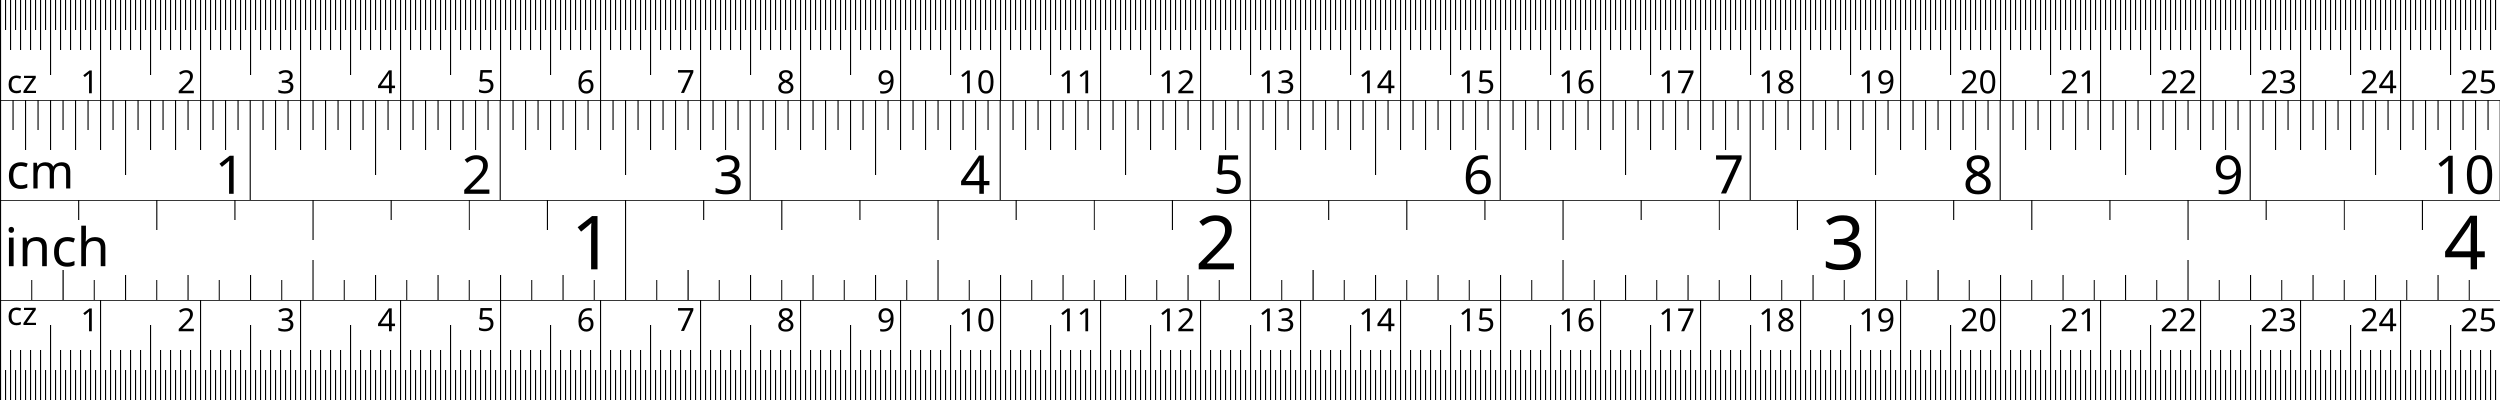
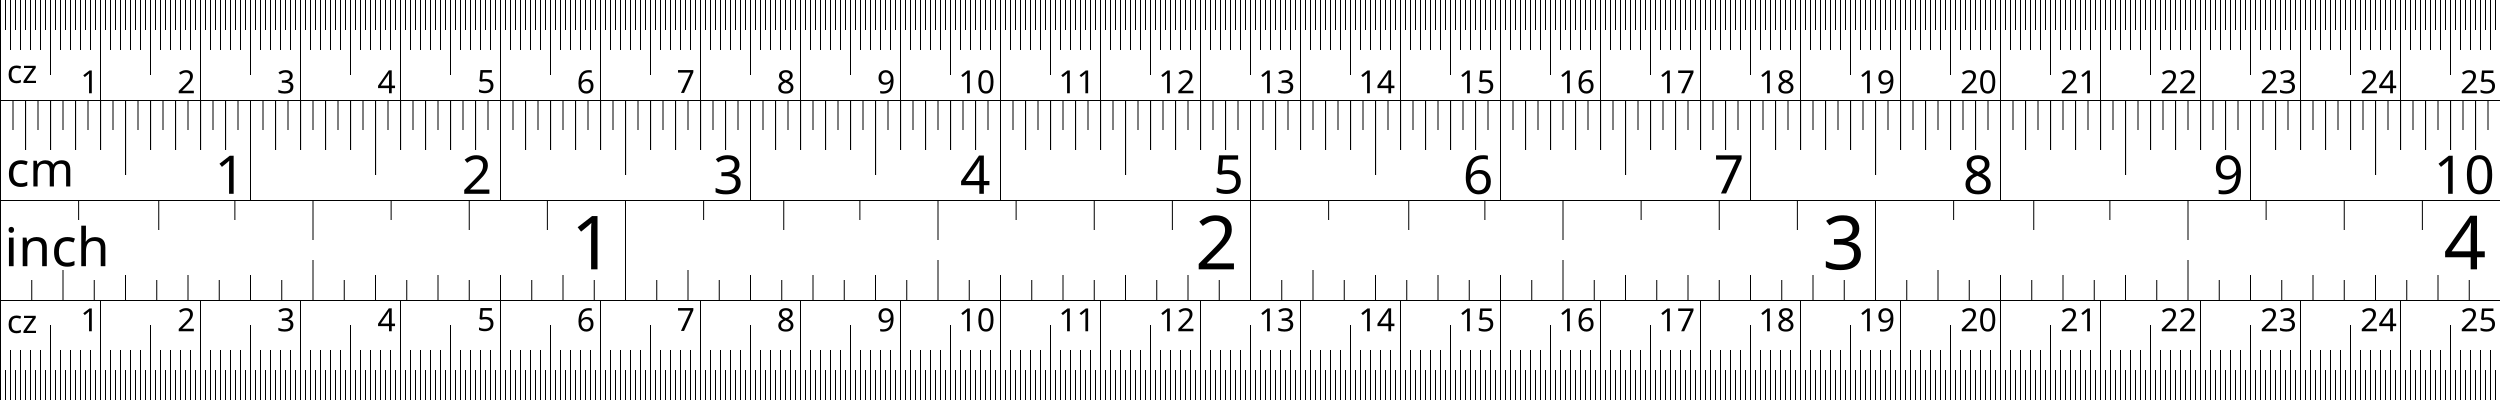
<svg xmlns="http://www.w3.org/2000/svg" xmlns:xlink="http://www.w3.org/1999/xlink" height="400" version="1.2" width="2500" id="svg1069">
  <defs id="defs1" />
-   <line x1="0.556" x2="0.556" y1="0" y2="400" id="line1369" style="stroke:#000000;stroke-width:1.111;stroke-dasharray:none" />
-   <line x1="0" x2="2500" y1="100.393" y2="100.393" id="line551" style="stroke:#000000;stroke-width:0.785" />
-   <g id="g1112" transform="matrix(1.000596,0,0,0.9001202,-0.03161086,0)">
-     <line x1="10.581" x2="10.581" y1="0" y2="55.548" id="line1" style="stroke:#000000;stroke-width:1.11" />
-     <line x1="20.575" x2="20.575" y1="0" y2="55.548" id="line2" style="stroke:#000000;stroke-width:1.11" />
-     <line x1="30.569" x2="30.569" y1="0" y2="55.548" id="line3" style="stroke:#000000;stroke-width:1.11" />
-     <line x1="40.563" x2="40.563" y1="0" y2="55.548" id="line4" style="stroke:#000000;stroke-width:1.11" />
-     <line x1="50.557" x2="50.557" y1="0" y2="83.322" id="line5" style="stroke:#000000;stroke-width:1.11" />
-     <line x1="60.551" x2="60.551" y1="0" y2="55.548" id="line6" style="stroke:#000000;stroke-width:1.11" />
-     <line x1="70.545" x2="70.545" y1="0" y2="55.548" id="line7" style="stroke:#000000;stroke-width:1.11" />
-     <line x1="80.539" x2="80.539" y1="0" y2="55.548" id="line8" style="stroke:#000000;stroke-width:1.11" />
-     <line x1="90.533" x2="90.533" y1="0" y2="55.548" id="line9" style="stroke:#000000;stroke-width:1.11" />
-     <line x1="100.527" x2="100.527" y1="0" y2="111.096" id="line10" style="stroke:#000000;stroke-width:1.11" />
-     <line x1="5.584" x2="5.584" y1="0" y2="33.329" id="line451" style="stroke:#000000;stroke-width:1.11" />
-     <line x1="15.578" x2="15.578" y1="0" y2="33.329" id="line452" style="stroke:#000000;stroke-width:1.11" />
-     <line x1="25.572" x2="25.572" y1="0" y2="33.329" id="line453" style="stroke:#000000;stroke-width:1.11" />
-     <line x1="35.566" x2="35.566" y1="0" y2="33.329" id="line454" style="stroke:#000000;stroke-width:1.11" />
-     <line x1="45.56" x2="45.56" y1="0" y2="33.329" id="line455" style="stroke:#000000;stroke-width:1.11" />
-     <line x1="55.554" x2="55.554" y1="0" y2="33.329" id="line456" style="stroke:#000000;stroke-width:1.11" />
-     <line x1="65.548" x2="65.548" y1="0" y2="33.329" id="line457" style="stroke:#000000;stroke-width:1.11" />
-     <line x1="75.542" x2="75.542" y1="0" y2="33.329" id="line458" style="stroke:#000000;stroke-width:1.11" />
-     <line x1="85.536" x2="85.536" y1="0" y2="33.329" id="line459" style="stroke:#000000;stroke-width:1.11" />
-     <line x1="95.53" x2="95.53" y1="0" y2="33.329" id="line460" style="stroke:#000000;stroke-width:1.11" />
-     <line x1="13.079" x2="13.079" y1="111.096" y2="144.425" id="line1327" style="stroke:#000000;stroke-width:1.11" />
-     <line x1="38.065" x2="38.065" y1="111.096" y2="144.425" id="line1328" style="stroke:#000000;stroke-width:1.11" />
-     <line x1="63.05" x2="63.05" y1="111.096" y2="144.425" id="line1329" style="stroke:#000000;stroke-width:1.11" />
-     <line x1="88.035" x2="88.035" y1="111.096" y2="144.425" id="line1330" style="stroke:#000000;stroke-width:1.11" />
+   <line x1="0.5" x2="0.5" y1="0" y2="400" id="line1369" style="stroke:#000000;stroke-width:1;stroke-dasharray:none" />
+   <line x1="0" x2="2501" y1="100.5" y2="100.5" id="line551" style="stroke:#000000;stroke-width:1;stroke-dasharray:none" />
+   <text x="6.844" y="82.969" id="text1067" style="font-size:32px;font-family:'Arial Black';fill:#000000;stroke-width:1.11">cz</text>
+   <text x="6.266" y="186.453" id="text1070" style="font-size:48px;font-family:'Arial Black';fill:#000000;stroke-width:1.11">cm</text>
+   <line x1="0" x2="2501" y1="300.5" y2="300.5" id="use1124" style="stroke:#000000;stroke-width:1;stroke-dasharray:none" />
+   <text x="4.406" y="266.177" id="text1124" style="font-size:53.333px;font-family:'Arial Black';fill:#000000;stroke-width:1.11">inch</text>
+   <use x="0" y="0" xlink:href="#text1067" id="use1183" transform="translate(0,250)" />
+   <use x="0" y="0" xlink:href="#line551" id="use1305" transform="translate(0,100)" style="stroke-width:1;stroke-dasharray:none" />
+   <g id="g880">
+     <text text-anchor="end" x="613.714" y="269.359" id="use1126" style="font-size:74.667px;font-family:'Arial Black';fill:#000000;stroke-width:1.11">1</text>
+     <text text-anchor="end" x="1237.833" y="269.359" id="text1312" style="font-size:74.667px;font-family:'Arial Black';fill:#000000;stroke-width:1.11">2</text>
+     <text text-anchor="end" x="1865.177" y="269.359" id="text1313" style="font-size:74.667px;font-family:'Arial Black';fill:#000000;stroke-width:1.11">3</text>
+     <text text-anchor="end" x="2486.271" y="269.359" id="text1314" style="font-size:74.667px;font-family:'Arial Black';fill:#000000;stroke-width:1.11">4</text>
  </g>
-   <text x="6.844" y="92.969" id="text1067" style="font-size:32px;font-family:'Arial Black';fill:#000000;stroke-width:1.11">cz</text>
-   <text x="6.266" y="188.453" id="text1070" style="font-size:48px;font-family:'Arial Black';fill:#000000;stroke-width:1.11">cm</text>
-   <use x="0" y="0" xlink:href="#g1112" id="use1112" transform="translate(100)" />
-   <use x="0" y="0" xlink:href="#use1112" id="use1113" transform="translate(100)" />
-   <use x="0" y="0" xlink:href="#use1113" id="use1114" transform="translate(100)" />
-   <use x="0" y="0" xlink:href="#use1114" id="use1115" transform="translate(100)" />
-   <use x="0" y="0" xlink:href="#use1115" id="use1116" transform="translate(100)" />
-   <use x="0" y="0" xlink:href="#use1116" id="use1117" transform="translate(100)" />
-   <line x1="0" x2="2500" y1="300.393" y2="300.393" id="use1124" style="stroke:#000000;stroke-width:0.785" />
-   <text x="4.406" y="266.177" id="text1124" style="font-size:53.333px;font-family:'Arial Black';fill:#000000;stroke-width:1.11">inch</text>
-   <text text-anchor="end" x="613.714" y="269.359" id="use1126" style="font-size:74.667px;font-family:'Arial Black';fill:#000000;stroke-width:1.11">1</text>
-   <use x="0" y="0" xlink:href="#use1117" id="use1127" transform="translate(100)" />
-   <use x="0" y="0" xlink:href="#use1127" id="use1128" transform="translate(100)" />
-   <use x="0" y="0" xlink:href="#use1128" id="use1129" transform="translate(100)" />
-   <use x="0" y="0" xlink:href="#use1129" id="use1130" transform="translate(100)" />
-   <use x="0" y="0" xlink:href="#use1130" id="use1131" transform="translate(100)" />
-   <use x="0" y="0" xlink:href="#use1131" id="use1132" transform="translate(100)" />
-   <g id="g1144" transform="translate(-0.2764893)">
-     <line x1="125.832" x2="125.832" y1="100" y2="175" id="line1133" style="stroke:#000000;stroke-width:1.111;stroke-dasharray:none" />
-     <line x1="250.5" x2="250.5" y1="100" y2="200" id="line1121" style="stroke:#000000;stroke-width:1.111;stroke-dasharray:none" />
-     <g id="g1139">
-       <line x1="25.832" x2="25.832" y1="100" y2="150" id="line1135" style="stroke:#000000;stroke-width:1.111;stroke-dasharray:none" />
-       <line x1="50.832" x2="50.832" y1="100" y2="150" id="line1137" style="stroke:#000000;stroke-width:1.111;stroke-dasharray:none" />
-       <line x1="75.832" x2="75.832" y1="100" y2="150" id="line1138" style="stroke:#000000;stroke-width:1.111;stroke-dasharray:none" />
-       <line x1="100.832" x2="100.832" y1="100" y2="150" id="line1139" style="stroke:#000000;stroke-width:1.111;stroke-dasharray:none" />
-     </g>
-     <g id="g1143" transform="translate(125)">
-       <line x1="25.832" x2="25.832" y1="100" y2="150" id="line1140" style="stroke:#000000;stroke-width:1.111;stroke-dasharray:none" />
-       <line x1="50.832" x2="50.832" y1="100" y2="150" id="line1141" style="stroke:#000000;stroke-width:1.111;stroke-dasharray:none" />
-       <line x1="75.832" x2="75.832" y1="100" y2="150" id="line1142" style="stroke:#000000;stroke-width:1.111;stroke-dasharray:none" />
-       <line x1="100.832" x2="100.832" y1="100" y2="150" id="line1143" style="stroke:#000000;stroke-width:1.111;stroke-dasharray:none" />
-     </g>
-   </g>
-   <use x="0" y="0" xlink:href="#use1132" id="use1148" transform="translate(100)" />
-   <use x="0" y="0" xlink:href="#use1148" id="use1149" transform="translate(100)" />
-   <use x="0" y="0" xlink:href="#use1149" id="use1150" transform="translate(100)" />
-   <use x="0" y="0" xlink:href="#use1150" id="use1151" transform="translate(100)" />
-   <use x="0" y="0" xlink:href="#use1151" id="use1152" transform="translate(100)" />
-   <use x="0" y="0" xlink:href="#use1152" id="use1153" transform="translate(100)" />
-   <use x="0" y="0" xlink:href="#use1153" id="use1154" transform="translate(100)" />
-   <use x="0" y="0" xlink:href="#use1154" id="use1155" transform="translate(100)" />
-   <use x="0" y="0" xlink:href="#use1155" id="use1156" transform="translate(100)" />
-   <use x="0" y="0" xlink:href="#use1156" id="use1157" transform="translate(100)" />
-   <use x="0" y="0" xlink:href="#use1157" id="use1158" transform="translate(100)" />
-   <use x="0" y="0" xlink:href="#use1158" id="use1159" transform="translate(100)" />
-   <g id="g1183" transform="matrix(1.000596,0,0,0.9001202,-0.03161086,325)">
-     <line x1="10.581" x2="10.581" y1="27.774" y2="83.322" id="line1164" style="stroke:#000000;stroke-width:1.11" />
-     <line x1="20.575" x2="20.575" y1="27.774" y2="83.322" id="line1165" style="stroke:#000000;stroke-width:1.11" />
-     <line x1="30.569" x2="30.569" y1="27.774" y2="83.322" id="line1166" style="stroke:#000000;stroke-width:1.11" />
-     <line x1="40.563" x2="40.563" y1="27.774" y2="83.322" id="line1167" style="stroke:#000000;stroke-width:1.11" />
-     <line x1="50.557" x2="50.557" y1="0" y2="83.322" id="line1168" style="stroke:#000000;stroke-width:1.11" />
-     <line x1="60.551" x2="60.551" y1="27.774" y2="83.322" id="line1169" style="stroke:#000000;stroke-width:1.11" />
-     <line x1="70.545" x2="70.545" y1="27.774" y2="83.322" id="line1170" style="stroke:#000000;stroke-width:1.11" />
-     <line x1="80.539" x2="80.539" y1="27.774" y2="83.322" id="line1171" style="stroke:#000000;stroke-width:1.11" />
-     <line x1="90.533" x2="90.533" y1="27.774" y2="83.322" id="line1172" style="stroke:#000000;stroke-width:1.11" />
-     <line x1="100.527" x2="100.527" y1="-27.774" y2="83.322" id="line1173" style="stroke:#000000;stroke-width:1.11" />
-     <line x1="5.584" x2="5.584" y1="49.993" y2="83.322" id="line1174" style="stroke:#000000;stroke-width:1.11" />
-     <line x1="15.578" x2="15.578" y1="49.993" y2="83.322" id="line1175" style="stroke:#000000;stroke-width:1.11" />
-     <line x1="25.572" x2="25.572" y1="49.993" y2="83.322" id="line1176" style="stroke:#000000;stroke-width:1.11" />
-     <line x1="35.566" x2="35.566" y1="49.993" y2="83.322" id="line1177" style="stroke:#000000;stroke-width:1.11" />
-     <line x1="45.56" x2="45.56" y1="49.993" y2="83.322" id="line1178" style="stroke:#000000;stroke-width:1.11" />
-     <line x1="55.554" x2="55.554" y1="49.993" y2="83.322" id="line1179" style="stroke:#000000;stroke-width:1.11" />
-     <line x1="65.548" x2="65.548" y1="49.993" y2="83.322" id="line1180" style="stroke:#000000;stroke-width:1.11" />
-     <line x1="75.542" x2="75.542" y1="49.993" y2="83.322" id="line1181" style="stroke:#000000;stroke-width:1.11" />
-     <line x1="85.536" x2="85.536" y1="49.993" y2="83.322" id="line1182" style="stroke:#000000;stroke-width:1.11" />
-     <line x1="95.53" x2="95.53" y1="49.993" y2="83.322" id="line1183" style="stroke:#000000;stroke-width:1.11" />
-   </g>
-   <use x="0" y="0" xlink:href="#text1067" id="use1183" transform="translate(0,232)" />
-   <use x="0" y="0" xlink:href="#g1144" id="use1144" transform="translate(250)" />
-   <use x="0" y="0" xlink:href="#g1144" id="use1184" transform="translate(500)" />
-   <use x="0" y="0" xlink:href="#use1184" id="use1187" transform="translate(250)" />
-   <use x="0" y="0" xlink:href="#g1144" id="use1185" transform="translate(1000)" />
-   <use x="0" y="0" xlink:href="#use1185" id="use1188" transform="translate(250)" />
-   <use x="0" y="0" xlink:href="#use1188" id="use1189" transform="translate(250)" />
-   <use x="0" y="0" xlink:href="#g1144" id="use1186" transform="translate(1750)" />
-   <use x="0" y="0" xlink:href="#use1186" id="use1190" transform="translate(250)" />
-   <use x="0" y="0" xlink:href="#use1144" id="use1191" transform="translate(2000)" />
-   <use x="0" y="0" xlink:href="#g1183" id="use1278" transform="translate(100)" />
-   <use x="0" y="0" xlink:href="#use1278" id="use1279" transform="translate(100)" />
-   <use x="0" y="0" xlink:href="#use1278" id="use1280" transform="translate(200)" />
-   <use x="0" y="0" xlink:href="#use1279" id="use1281" transform="translate(200)" />
-   <use x="0" y="0" xlink:href="#use1278" id="use1282" transform="translate(400)" />
-   <use x="0" y="0" xlink:href="#use1279" id="use1283" transform="translate(400)" />
-   <use x="0" y="0" xlink:href="#use1280" id="use1284" transform="translate(400)" />
-   <use x="0" y="0" xlink:href="#use1281" id="use1285" transform="translate(400)" />
-   <use x="0" y="0" xlink:href="#use1278" id="use1286" transform="translate(800)" />
-   <use x="0" y="0" xlink:href="#use1279" id="use1287" transform="translate(800)" />
-   <use x="0" y="0" xlink:href="#use1280" id="use1288" transform="translate(800)" />
-   <use x="0" y="0" xlink:href="#use1281" id="use1289" transform="translate(800)" />
-   <use x="0" y="0" xlink:href="#use1282" id="use1290" transform="translate(800)" />
-   <use x="0" y="0" xlink:href="#use1283" id="use1291" transform="translate(800)" />
-   <use x="0" y="0" xlink:href="#use1284" id="use1292" transform="translate(800)" />
-   <use x="0" y="0" xlink:href="#use1285" id="use1293" transform="translate(800)" />
-   <use x="0" y="0" xlink:href="#use1285" id="use1294" transform="translate(900)" />
-   <use x="0" y="0" xlink:href="#use1286" id="use1295" transform="translate(900)" />
-   <use x="0" y="0" xlink:href="#use1287" id="use1296" transform="translate(900)" />
-   <use x="0" y="0" xlink:href="#use1288" id="use1297" transform="translate(900)" />
-   <use x="0" y="0" xlink:href="#use1289" id="use1298" transform="translate(900)" />
-   <use x="0" y="0" xlink:href="#use1290" id="use1299" transform="translate(900)" />
-   <use x="0" y="0" xlink:href="#use1291" id="use1300" transform="translate(900)" />
-   <use x="0" y="0" xlink:href="#use1292" id="use1301" transform="translate(900)" />
-   <use x="0" y="0" xlink:href="#line551" id="use1305" transform="translate(0,100)" />
-   <g id="g1310">
-     <line x1="156.805" x2="156.805" y1="200" y2="230" id="line1305" style="stroke:#000000;stroke-width:1.111;stroke-dasharray:none" />
-     <line x1="313.056" x2="313.056" y1="200" y2="240" id="line1304" style="stroke:#000000;stroke-width:1.111;stroke-dasharray:none" />
-     <use x="0" y="0" xlink:href="#line1121" id="use1277" transform="translate(375.0555,100)" />
-     <line x1="78.68" x2="78.68" y1="200" y2="220" id="line1306" style="stroke:#000000;stroke-width:1.111;stroke-dasharray:none" />
-     <line x1="234.93" x2="234.93" y1="200" y2="220" id="line1307" style="stroke:#000000;stroke-width:1.111;stroke-dasharray:none" />
-     <line x1="469.306" x2="469.306" y1="200" y2="230" id="line1308" style="stroke:#000000;stroke-width:0.907;stroke-dasharray:none" />
-     <line x1="391.181" x2="391.181" y1="200" y2="220" id="line1309" style="stroke:#000000;stroke-width:1.111;stroke-dasharray:none" />
-     <line x1="547.43" x2="547.43" y1="200" y2="230" id="line1310" style="stroke:#000000;stroke-width:1.111;stroke-dasharray:none" />
-   </g>
-   <use x="0" y="0" xlink:href="#g1310" id="use1310" transform="translate(625)" />
-   <use x="0" y="0" xlink:href="#use1310" id="use1311" transform="translate(625)" />
-   <use x="0" y="0" xlink:href="#use1311" id="use1312" transform="translate(625)" />
-   <text text-anchor="end" x="1237.833" y="269.359" id="text1312" style="font-size:74.667px;font-family:'Arial Black';fill:#000000;stroke-width:1.11">2</text>
-   <text text-anchor="end" x="1865.177" y="269.359" id="text1313" style="font-size:74.667px;font-family:'Arial Black';fill:#000000;stroke-width:1.11">3</text>
-   <text text-anchor="end" x="2486.271" y="269.359" id="text1314" style="font-size:74.667px;font-family:'Arial Black';fill:#000000;stroke-width:1.11">4</text>
-   <g id="g1327" transform="matrix(1,0,0,-1,0.7667095,400)">
-     <line x1="312.26" x2="312.26" y1="100" y2="140" id="line1317" style="stroke:#000000;stroke-width:1.111;stroke-dasharray:none" />
-     <g id="g1322">
-       <line x1="62.342" x2="62.342" y1="100" y2="130" id="line1319" style="stroke:#000000;stroke-width:1.217;stroke-dasharray:none" />
-       <line x1="124.789" x2="124.789" y1="100" y2="125" id="line1321" style="stroke:#000000;stroke-width:1.111;stroke-dasharray:none" />
-       <line x1="187.289" x2="187.289" y1="100" y2="125" id="line1320" style="stroke:#000000;stroke-width:1.111;stroke-dasharray:none" />
-       <line x1="249.789" x2="249.789" y1="100" y2="125" id="line1326" style="stroke:#000000;stroke-width:1.111;stroke-dasharray:none" />
-       <line x1="30.98" x2="30.98" y1="100" y2="120" id="line1331" style="stroke:#000000;stroke-width:0.994;stroke-dasharray:none" />
-       <line x1="93.48" x2="93.48" y1="100" y2="120" id="line1332" style="stroke:#000000;stroke-width:0.994;stroke-dasharray:none" />
-       <line x1="155.98" x2="155.98" y1="100" y2="120" id="line1333" style="stroke:#000000;stroke-width:0.994;stroke-dasharray:none" />
-       <line x1="218.48" x2="218.48" y1="100" y2="120" id="line1334" style="stroke:#000000;stroke-width:0.994;stroke-dasharray:none" />
-       <line x1="280.98" x2="280.98" y1="100" y2="120" id="line1335" style="stroke:#000000;stroke-width:0.994;stroke-dasharray:none" />
-       <line x1="343.48" x2="343.48" y1="100" y2="120" id="line1336" style="stroke:#000000;stroke-width:0.994;stroke-dasharray:none" />
-       <line x1="405.98" x2="405.98" y1="100" y2="120" id="line1337" style="stroke:#000000;stroke-width:0.994;stroke-dasharray:none" />
-       <line x1="468.48" x2="468.48" y1="100" y2="120" id="line1338" style="stroke:#000000;stroke-width:0.994;stroke-dasharray:none" />
-       <line x1="530.98" x2="530.98" y1="100" y2="120" id="line1339" style="stroke:#000000;stroke-width:0.994;stroke-dasharray:none" />
-       <line x1="593.48" x2="593.48" y1="100" y2="120" id="line1340" style="stroke:#000000;stroke-width:0.994;stroke-dasharray:none" />
-     </g>
-     <g id="g1326" transform="translate(125)">
-       <line x1="374.789" x2="374.789" y1="100" y2="125" id="line1322" style="stroke:#000000;stroke-width:1.111;stroke-dasharray:none" transform="translate(-125)" />
-       <line x1="312.289" x2="312.289" y1="100" y2="125" id="line1323" style="stroke:#000000;stroke-width:1.111;stroke-dasharray:none" />
-       <line x1="374.789" x2="374.789" y1="100" y2="125" id="line1324" style="stroke:#000000;stroke-width:1.111;stroke-dasharray:none" />
-       <line x1="437.289" x2="437.289" y1="100" y2="125" id="line1325" style="stroke:#000000;stroke-width:1.111;stroke-dasharray:none" />
-     </g>
-   </g>
-   <use x="0" y="0" xlink:href="#g1327" id="use1340" transform="translate(625)" />
-   <use x="0" y="0" xlink:href="#use1340" id="use1341" transform="translate(625)" />
-   <use x="0" y="0" xlink:href="#use1341" id="use1342" transform="translate(625)" />
  <g id="g1359">
    <text text-anchor="end" x="98.734" y="93.297" id="text941" style="font-size:32px;font-family:'Arial Black';fill:#000000;stroke-width:1.11">1</text>
    <text text-anchor="end" x="195.5" y="93.297" id="text1117" style="font-size:32px;font-family:'Arial Black';fill:#000000;stroke-width:1.11">2</text>
    <text text-anchor="end" x="295.219" y="93.297" id="text1118" style="font-size:32px;font-family:'Arial Black';fill:#000000;stroke-width:1.11">3</text>
    <text text-anchor="end" x="395.688" y="93.297" id="text1119" style="font-size:32px;font-family:'Arial Black';fill:#000000;stroke-width:1.11">4</text>
    <text text-anchor="end" x="495.297" y="92.906" id="text1120" style="font-size:32px;font-family:'Arial Black';fill:#000000;stroke-width:1.11">5</text>
    <text text-anchor="end" x="595" y="93.297" id="text1121" style="font-size:32px;font-family:'Arial Black';fill:#000000;stroke-width:1.11">6</text>
    <text text-anchor="end" x="694.922" y="92.906" id="text1317" style="font-size:32px;font-family:'Arial Black';fill:#000000;stroke-width:1.11">7</text>
    <text text-anchor="end" x="795.031" y="93.297" id="text1342" style="font-size:32px;font-family:'Arial Black';fill:#000000;stroke-width:1.11">8</text>
    <text text-anchor="end" x="895.234" y="93.297" id="text1343" style="font-size:32px;font-family:'Arial Black';fill:#000000;stroke-width:1.11">9</text>
    <text text-anchor="end" x="995.078" y="93.297" id="text1344" style="font-size:32px;font-family:'Arial Black';fill:#000000;stroke-width:1.11">10</text>
    <text text-anchor="end" x="1095.078" y="93.297" id="text1345" style="font-size:32px;font-family:'Arial Black';fill:#000000;stroke-width:1.11">11</text>
    <text text-anchor="end" x="1195.078" y="93.297" id="text1346" style="font-size:32px;font-family:'Arial Black';fill:#000000;stroke-width:1.11">12</text>
    <text text-anchor="end" x="1295.078" y="93.297" id="text1347" style="font-size:32px;font-family:'Arial Black';fill:#000000;stroke-width:1.11">13</text>
    <text text-anchor="end" x="1395.078" y="93.297" id="text1348" style="font-size:32px;font-family:'Arial Black';fill:#000000;stroke-width:1.11">14</text>
    <text text-anchor="end" x="1495.078" y="93.297" id="text1349" style="font-size:32px;font-family:'Arial Black';fill:#000000;stroke-width:1.11">15</text>
    <text text-anchor="end" x="1595.078" y="93.297" id="text1350" style="font-size:32px;font-family:'Arial Black';fill:#000000;stroke-width:1.11">16</text>
    <text text-anchor="end" x="1695.078" y="93.297" id="text1351" style="font-size:32px;font-family:'Arial Black';fill:#000000;stroke-width:1.11">17</text>
    <text text-anchor="end" x="1795.078" y="93.297" id="text1352" style="font-size:32px;font-family:'Arial Black';fill:#000000;stroke-width:1.11">18</text>
    <text text-anchor="end" x="1895.078" y="93.297" id="text1353" style="font-size:32px;font-family:'Arial Black';fill:#000000;stroke-width:1.11">19</text>
    <text text-anchor="end" x="1996.844" y="93.297" id="text1354" style="font-size:32px;font-family:'Arial Black';fill:#000000;stroke-width:1.11">20</text>
    <text text-anchor="end" x="2096.844" y="93.297" id="text1355" style="font-size:32px;font-family:'Arial Black';fill:#000000;stroke-width:1.11">21</text>
    <text text-anchor="end" x="2196.844" y="93.297" id="text1356" style="font-size:32px;font-family:'Arial Black';fill:#000000;stroke-width:1.11">22</text>
    <text text-anchor="end" x="2296.844" y="93.297" id="text1357" style="font-size:32px;font-family:'Arial Black';fill:#000000;stroke-width:1.11">23</text>
    <text text-anchor="end" x="2396.844" y="93.297" id="text1358" style="font-size:32px;font-family:'Arial Black';fill:#000000;stroke-width:1.11">24</text>
    <text text-anchor="end" x="2496.844" y="93.297" id="text1359" style="font-size:32px;font-family:'Arial Black';fill:#000000;stroke-width:1.11">25</text>
  </g>
  <use x="0" y="0" xlink:href="#g1359" id="use1359" transform="translate(0,238)" />
-   <text text-anchor="end" x="245.224" y="193.828" id="text1360" style="font-size:53.333px;font-family:'Arial Black';fill:#000000;stroke-width:1.11">1</text>
-   <text text-anchor="end" x="492.167" y="193.828" id="text1361" style="font-size:53.333px;font-family:'Arial Black';fill:#000000;stroke-width:1.11">2</text>
-   <text text-anchor="end" x="743.698" y="193.828" id="text1362" style="font-size:53.333px;font-family:'Arial Black';fill:#000000;stroke-width:1.11">3</text>
-   <text text-anchor="end" x="990.479" y="193.828" id="text1363" style="font-size:53.333px;font-family:'Arial Black';fill:#000000;stroke-width:1.11">4</text>
-   <text text-anchor="end" x="1243.828" y="193.438" id="text1364" style="font-size:53.333px;font-family:'Arial Black';fill:#000000;stroke-width:1.11">5</text>
-   <text text-anchor="end" x="1493.333" y="193.828" id="text1365" style="font-size:53.333px;font-family:'Arial Black';fill:#000000;stroke-width:1.11">6</text>
-   <text text-anchor="end" x="1744.203" y="193.438" id="text1366" style="font-size:53.333px;font-family:'Arial Black';fill:#000000;stroke-width:1.11">7</text>
-   <text text-anchor="end" x="1993.385" y="193.828" id="text1367" style="font-size:53.333px;font-family:'Arial Black';fill:#000000;stroke-width:1.11">8</text>
-   <text text-anchor="end" x="2243.724" y="193.828" id="text1368" style="font-size:53.333px;font-family:'Arial Black';fill:#000000;stroke-width:1.11">9</text>
-   <text text-anchor="end" x="2494.797" y="193.828" id="text1369" style="font-size:53.333px;font-family:'Arial Black';fill:#000000;stroke-width:1.11">10</text>
+   <g id="g879">
+     <text text-anchor="end" x="245.224" y="193.828" id="text1360" style="font-size:53.333px;font-family:'Arial Black';fill:#000000;stroke-width:1.11">1</text>
+     <text text-anchor="end" x="492.167" y="193.828" id="text1361" style="font-size:53.333px;font-family:'Arial Black';fill:#000000;stroke-width:1.11">2</text>
+     <text text-anchor="end" x="743.698" y="193.828" id="text1362" style="font-size:53.333px;font-family:'Arial Black';fill:#000000;stroke-width:1.11">3</text>
+     <text text-anchor="end" x="990.479" y="193.828" id="text1363" style="font-size:53.333px;font-family:'Arial Black';fill:#000000;stroke-width:1.11">4</text>
+     <text text-anchor="end" x="1243.828" y="193.438" id="text1364" style="font-size:53.333px;font-family:'Arial Black';fill:#000000;stroke-width:1.11">5</text>
+     <text text-anchor="end" x="1493.333" y="193.828" id="text1365" style="font-size:53.333px;font-family:'Arial Black';fill:#000000;stroke-width:1.11">6</text>
+     <text text-anchor="end" x="1744.203" y="193.438" id="text1366" style="font-size:53.333px;font-family:'Arial Black';fill:#000000;stroke-width:1.11">7</text>
+     <text text-anchor="end" x="1993.385" y="193.828" id="text1367" style="font-size:53.333px;font-family:'Arial Black';fill:#000000;stroke-width:1.11">8</text>
+     <text text-anchor="end" x="2243.724" y="193.828" id="text1368" style="font-size:53.333px;font-family:'Arial Black';fill:#000000;stroke-width:1.11">9</text>
+     <text text-anchor="end" x="2494.797" y="193.828" id="text1369" style="font-size:53.333px;font-family:'Arial Black';fill:#000000;stroke-width:1.11">10</text>
+   </g>
+   <g id="g857">
+     <g id="g750">
+       <g id="g742">
+         <line x1="10.5" x2="10.5" y1="0" y2="50" id="line1" style="stroke:#000000;stroke-width:1;stroke-dasharray:none" />
+         <line x1="20.5" x2="20.5" y1="0" y2="50" id="line2" style="stroke:#000000;stroke-width:1;stroke-dasharray:none" />
+         <line x1="30.5" x2="30.5" y1="0" y2="50" id="line3" style="stroke:#000000;stroke-width:1;stroke-dasharray:none" />
+         <line x1="40.5" x2="40.5" y1="0" y2="50" id="line4" style="stroke:#000000;stroke-width:1;stroke-dasharray:none" />
+         <line x1="50.5" x2="50.5" y1="0" y2="75" id="line5" style="stroke:#000000;stroke-width:1;stroke-dasharray:none" />
+         <line x1="60.5" x2="60.5" y1="0" y2="50" id="line6" style="stroke:#000000;stroke-width:1;stroke-dasharray:none" />
+         <line x1="70.5" x2="70.5" y1="0" y2="50" id="line7" style="stroke:#000000;stroke-width:1;stroke-dasharray:none" />
+         <line x1="80.5" x2="80.5" y1="0" y2="50" id="line8" style="stroke:#000000;stroke-width:1;stroke-dasharray:none" />
+         <line x1="90.5" x2="90.5" y1="0" y2="50" id="line9" style="stroke:#000000;stroke-width:1;stroke-dasharray:none" />
+         <line x1="100.5" x2="100.5" y1="0" y2="100" id="line10" style="stroke:#000000;stroke-width:1;stroke-dasharray:none" />
+         <line x1="5.5" x2="5.5" y1="0" y2="30" id="line451" style="stroke:#000000;stroke-width:1;stroke-dasharray:none" />
+         <line x1="15.5" x2="15.5" y1="0" y2="30" id="line452" style="stroke:#000000;stroke-width:1;stroke-dasharray:none" />
+         <line x1="25.5" x2="25.5" y1="0" y2="30" id="line453" style="stroke:#000000;stroke-width:1;stroke-dasharray:none" />
+         <line x1="35.5" x2="35.5" y1="0" y2="30" id="line454" style="stroke:#000000;stroke-width:1;stroke-dasharray:none" />
+         <line x1="45.5" x2="45.5" y1="0" y2="30" id="line455" style="stroke:#000000;stroke-width:1;stroke-dasharray:none" />
+         <line x1="55.5" x2="55.5" y1="0" y2="30" id="line456" style="stroke:#000000;stroke-width:1;stroke-dasharray:none" />
+         <line x1="65.5" x2="65.5" y1="0" y2="30" id="line457" style="stroke:#000000;stroke-width:1;stroke-dasharray:none" />
+         <line x1="75.5" x2="75.5" y1="0" y2="30" id="line458" style="stroke:#000000;stroke-width:1;stroke-dasharray:none" />
+         <line x1="85.5" x2="85.5" y1="0" y2="30" id="line459" style="stroke:#000000;stroke-width:1;stroke-dasharray:none" />
+         <line x1="95.5" x2="95.5" y1="0" y2="30" id="line460" style="stroke:#000000;stroke-width:1;stroke-dasharray:none" />
+       </g>
+       <use x="0" y="0" xlink:href="#g742" id="use742" transform="translate(100)" />
+       <use x="0" y="0" xlink:href="#use742" id="use743" transform="translate(100)" />
+       <use x="0" y="0" xlink:href="#use743" id="use744" transform="translate(100)" />
+       <use x="0" y="0" xlink:href="#use744" id="use745" transform="translate(100)" />
+     </g>
+     <use x="0" y="0" xlink:href="#g750" id="use857" transform="matrix(1,0,0,-1,0,400)" />
+     <g id="g750-8" transform="translate(500)">
+       <g id="g742-8">
+         <line x1="10.5" x2="10.5" y1="0" y2="50" id="line1-5" style="stroke:#000000;stroke-width:1;stroke-dasharray:none" />
+         <line x1="20.5" x2="20.5" y1="0" y2="50" id="line2-8" style="stroke:#000000;stroke-width:1;stroke-dasharray:none" />
+         <line x1="30.5" x2="30.5" y1="0" y2="50" id="line3-8" style="stroke:#000000;stroke-width:1;stroke-dasharray:none" />
+         <line x1="40.5" x2="40.5" y1="0" y2="50" id="line4-4" style="stroke:#000000;stroke-width:1;stroke-dasharray:none" />
+         <line x1="50.5" x2="50.5" y1="0" y2="75" id="line5-3" style="stroke:#000000;stroke-width:1;stroke-dasharray:none" />
+         <line x1="60.5" x2="60.5" y1="0" y2="50" id="line6-1" style="stroke:#000000;stroke-width:1;stroke-dasharray:none" />
+         <line x1="70.5" x2="70.5" y1="0" y2="50" id="line7-2" style="stroke:#000000;stroke-width:1;stroke-dasharray:none" />
+         <line x1="80.5" x2="80.5" y1="0" y2="50" id="line8-4" style="stroke:#000000;stroke-width:1;stroke-dasharray:none" />
+         <line x1="90.5" x2="90.5" y1="0" y2="50" id="line9-5" style="stroke:#000000;stroke-width:1;stroke-dasharray:none" />
+         <line x1="100.5" x2="100.5" y1="0" y2="100" id="line10-9" style="stroke:#000000;stroke-width:1;stroke-dasharray:none" />
+         <line x1="5.5" x2="5.5" y1="0" y2="30" id="line451-6" style="stroke:#000000;stroke-width:1;stroke-dasharray:none" />
+         <line x1="15.5" x2="15.5" y1="0" y2="30" id="line452-4" style="stroke:#000000;stroke-width:1;stroke-dasharray:none" />
+         <line x1="25.5" x2="25.5" y1="0" y2="30" id="line453-8" style="stroke:#000000;stroke-width:1;stroke-dasharray:none" />
+         <line x1="35.5" x2="35.5" y1="0" y2="30" id="line454-7" style="stroke:#000000;stroke-width:1;stroke-dasharray:none" />
+         <line x1="45.5" x2="45.5" y1="0" y2="30" id="line455-5" style="stroke:#000000;stroke-width:1;stroke-dasharray:none" />
+         <line x1="55.5" x2="55.5" y1="0" y2="30" id="line456-7" style="stroke:#000000;stroke-width:1;stroke-dasharray:none" />
+         <line x1="65.5" x2="65.5" y1="0" y2="30" id="line457-3" style="stroke:#000000;stroke-width:1;stroke-dasharray:none" />
+         <line x1="75.5" x2="75.5" y1="0" y2="30" id="line458-6" style="stroke:#000000;stroke-width:1;stroke-dasharray:none" />
+         <line x1="85.5" x2="85.5" y1="0" y2="30" id="line459-3" style="stroke:#000000;stroke-width:1;stroke-dasharray:none" />
+         <line x1="95.5" x2="95.5" y1="0" y2="30" id="line460-6" style="stroke:#000000;stroke-width:1;stroke-dasharray:none" />
+       </g>
+       <use x="0" y="0" xlink:href="#g742-8" id="use742-7" transform="translate(100)" />
+       <use x="0" y="0" xlink:href="#use742-7" id="use743-6" transform="translate(100)" />
+       <use x="0" y="0" xlink:href="#use743-6" id="use744-2" transform="translate(100)" />
+       <use x="0" y="0" xlink:href="#use744-2" id="use745-7" transform="translate(100)" />
+       <use x="0" y="0" xlink:href="#use745-7" id="use746" transform="translate(100)" />
+       <use x="0" y="0" xlink:href="#use746" id="use747" transform="translate(100)" />
+       <use x="0" y="0" xlink:href="#use747" id="use748" transform="translate(100)" />
+       <use x="0" y="0" xlink:href="#use748" id="use749" transform="translate(100)" />
+       <use x="0" y="0" xlink:href="#use749" id="use750" transform="translate(100)" />
+     </g>
+     <use x="0" y="0" xlink:href="#g750-8" id="use751" transform="matrix(1,0,0,-1,0,400)" />
+     <use x="0" y="0" xlink:href="#g750-8" id="use858" transform="translate(1000)" />
+     <use x="0" y="0" xlink:href="#use751" id="use859" transform="translate(1000)" />
+   </g>
+   <g id="g863">
+     <g id="g862">
+       <g id="g818">
+         <line x1="125.556" x2="125.556" y1="100" y2="175" id="line1133" style="stroke:#000000;stroke-width:1.111;stroke-dasharray:none" />
+         <line x1="250.5" x2="250.5" y1="100" y2="200" id="line1121" style="stroke:#000000;stroke-width:1;stroke-dasharray:none" />
+         <line x1="25.556" x2="25.556" y1="100" y2="150" id="line1135" style="stroke:#000000;stroke-width:1.111;stroke-dasharray:none" />
+         <line x1="50.556" x2="50.556" y1="100" y2="150" id="line1137" style="stroke:#000000;stroke-width:1.111;stroke-dasharray:none" />
+         <line x1="75.556" x2="75.556" y1="100" y2="150" id="line1138" style="stroke:#000000;stroke-width:1.111;stroke-dasharray:none" />
+         <line x1="100.556" x2="100.556" y1="100" y2="150" id="line1139" style="stroke:#000000;stroke-width:1.111;stroke-dasharray:none" />
+         <line x1="150.556" x2="150.556" y1="100" y2="150" id="line1140" style="stroke:#000000;stroke-width:1.111;stroke-dasharray:none" />
+         <line x1="175.556" x2="175.556" y1="100" y2="150" id="line1141" style="stroke:#000000;stroke-width:1.111;stroke-dasharray:none" />
+         <line x1="200.556" x2="200.556" y1="100" y2="150" id="line1142" style="stroke:#000000;stroke-width:1.111;stroke-dasharray:none" />
+         <line x1="225.556" x2="225.556" y1="100" y2="150" id="line1143" style="stroke:#000000;stroke-width:1.111;stroke-dasharray:none" />
+         <line x1="13" x2="13" y1="100" y2="130" id="line1327" style="stroke:#000000;stroke-width:1;stroke-dasharray:none" />
+         <line x1="38" x2="38" y1="100" y2="130" id="line1328" style="stroke:#000000;stroke-width:1;stroke-dasharray:none" />
+         <line x1="63" x2="63" y1="100" y2="130" id="line1329" style="stroke:#000000;stroke-width:1;stroke-dasharray:none" />
+         <line x1="88" x2="88" y1="100" y2="130" id="line1330" style="stroke:#000000;stroke-width:1;stroke-dasharray:none" />
+         <line x1="113" x2="113" y1="100" y2="130" id="line813" style="stroke:#000000;stroke-width:1;stroke-dasharray:none" />
+         <line x1="138" x2="138" y1="100" y2="130" id="line814" style="stroke:#000000;stroke-width:1;stroke-dasharray:none" />
+         <line x1="163" x2="163" y1="100" y2="130" id="line815" style="stroke:#000000;stroke-width:1;stroke-dasharray:none" />
+         <line x1="188" x2="188" y1="100" y2="130" id="line816" style="stroke:#000000;stroke-width:1;stroke-dasharray:none" />
+         <line x1="213" x2="213" y1="100" y2="130" id="line817" style="stroke:#000000;stroke-width:1;stroke-dasharray:none" />
+         <line x1="238" x2="238" y1="100" y2="130" id="line818" style="stroke:#000000;stroke-width:1;stroke-dasharray:none" />
+       </g>
+       <use x="0" y="0" xlink:href="#g818" id="use860" transform="translate(250)" />
+     </g>
+     <use x="0" y="0" xlink:href="#g862" id="use862" transform="translate(500)" />
+   </g>
+   <use x="0" y="0" xlink:href="#g863" id="use863" transform="translate(1000)" />
+   <use x="0" y="0" xlink:href="#g862" id="use864" transform="translate(2000)" />
+   <g id="g882">
+     <g id="g881" transform="translate(-923,-652)">
+       <use x="0" y="0" xlink:href="#line1121" id="use1277" transform="translate(1298,752)" />
+       <line x1="1392.25" x2="1392.25" y1="852" y2="882" id="line1308" style="stroke:#000000;stroke-width:1;stroke-dasharray:none" />
+       <line x1="1314.125" x2="1314.125" y1="852" y2="872" id="line1309" style="stroke:#000000;stroke-width:1;stroke-dasharray:none" />
+       <line x1="1470.375" x2="1470.375" y1="852" y2="882" id="line1310" style="stroke:#000000;stroke-width:1;stroke-dasharray:none" />
+       <line x1="1329.75" x2="1329.75" y1="952" y2="932" id="line1337" style="stroke:#000000;stroke-width:1;stroke-dasharray:none" />
+       <line x1="1392.25" x2="1392.25" y1="952" y2="932" id="line1338" style="stroke:#000000;stroke-width:1;stroke-dasharray:none" />
+       <line x1="1454.75" x2="1454.75" y1="952" y2="932" id="line1339" style="stroke:#000000;stroke-width:1;stroke-dasharray:none" />
+       <line x1="1517.25" x2="1517.25" y1="952" y2="932" id="line1340" style="stroke:#000000;stroke-width:1;stroke-dasharray:none" />
+       <g id="g821" transform="translate(923,652)">
+         <line x1="158.75" x2="158.75" y1="200" y2="230" id="line1305" style="stroke:#000000;stroke-width:1;stroke-dasharray:none" />
+         <line x1="313" x2="313" y1="200" y2="240" id="line1304" style="stroke:#000000;stroke-width:1;stroke-dasharray:none" />
+         <line x1="78.625" x2="78.625" y1="200" y2="220" id="line1306" style="stroke:#000000;stroke-width:1;stroke-dasharray:none" />
+         <line x1="234.875" x2="234.875" y1="200" y2="220" id="line1307" style="stroke:#000000;stroke-width:1;stroke-dasharray:none" />
+         <line x1="313" x2="313" y1="300" y2="260" id="line1317" style="stroke:#000000;stroke-width:1;stroke-dasharray:none" />
+         <line x1="63" x2="63" y1="300" y2="270" id="line1319" style="stroke:#000000;stroke-width:1;stroke-dasharray:none" />
+         <line x1="125.5" x2="125.5" y1="300" y2="275" id="line1321" style="stroke:#000000;stroke-width:1;stroke-dasharray:none" />
+         <line x1="188" x2="188" y1="300" y2="275" id="line1320" style="stroke:#000000;stroke-width:1;stroke-dasharray:none" />
+         <line x1="250.5" x2="250.5" y1="300" y2="275" id="line1326" style="stroke:#000000;stroke-width:1;stroke-dasharray:none" />
+         <line x1="31.75" x2="31.75" y1="300" y2="280" id="line1331" style="stroke:#000000;stroke-width:1;stroke-dasharray:none" />
+         <line x1="94.25" x2="94.25" y1="300" y2="280" id="line1332" style="stroke:#000000;stroke-width:1;stroke-dasharray:none" />
+         <line x1="156.75" x2="156.75" y1="300" y2="280" id="line1333" style="stroke:#000000;stroke-width:1;stroke-dasharray:none" />
+         <line x1="219.25" x2="219.25" y1="300" y2="280" id="line1334" style="stroke:#000000;stroke-width:1;stroke-dasharray:none" />
+         <line x1="281.75" x2="281.75" y1="300" y2="280" id="line1335" style="stroke:#000000;stroke-width:1;stroke-dasharray:none" />
+         <line x1="344.25" x2="344.25" y1="300" y2="280" id="line1336" style="stroke:#000000;stroke-width:1;stroke-dasharray:none" />
+         <line x1="375.5" x2="375.5" y1="300" y2="275" id="line1322" style="stroke:#000000;stroke-width:1;stroke-dasharray:none" />
+       </g>
+       <line x1="1361" x2="1361" y1="952" y2="927" id="line1323" style="stroke:#000000;stroke-width:1;stroke-dasharray:none" />
+       <line x1="1423.5" x2="1423.5" y1="952" y2="927" id="line1324" style="stroke:#000000;stroke-width:1;stroke-dasharray:none" />
+       <line x1="1486" x2="1486" y1="952" y2="927" id="line1325" style="stroke:#000000;stroke-width:1;stroke-dasharray:none" />
+     </g>
+     <use x="0" y="0" xlink:href="#g881" id="use881" transform="translate(625)" />
+   </g>
+   <use x="0" y="0" xlink:href="#g882" id="use882" transform="translate(1250)" />
</svg>
